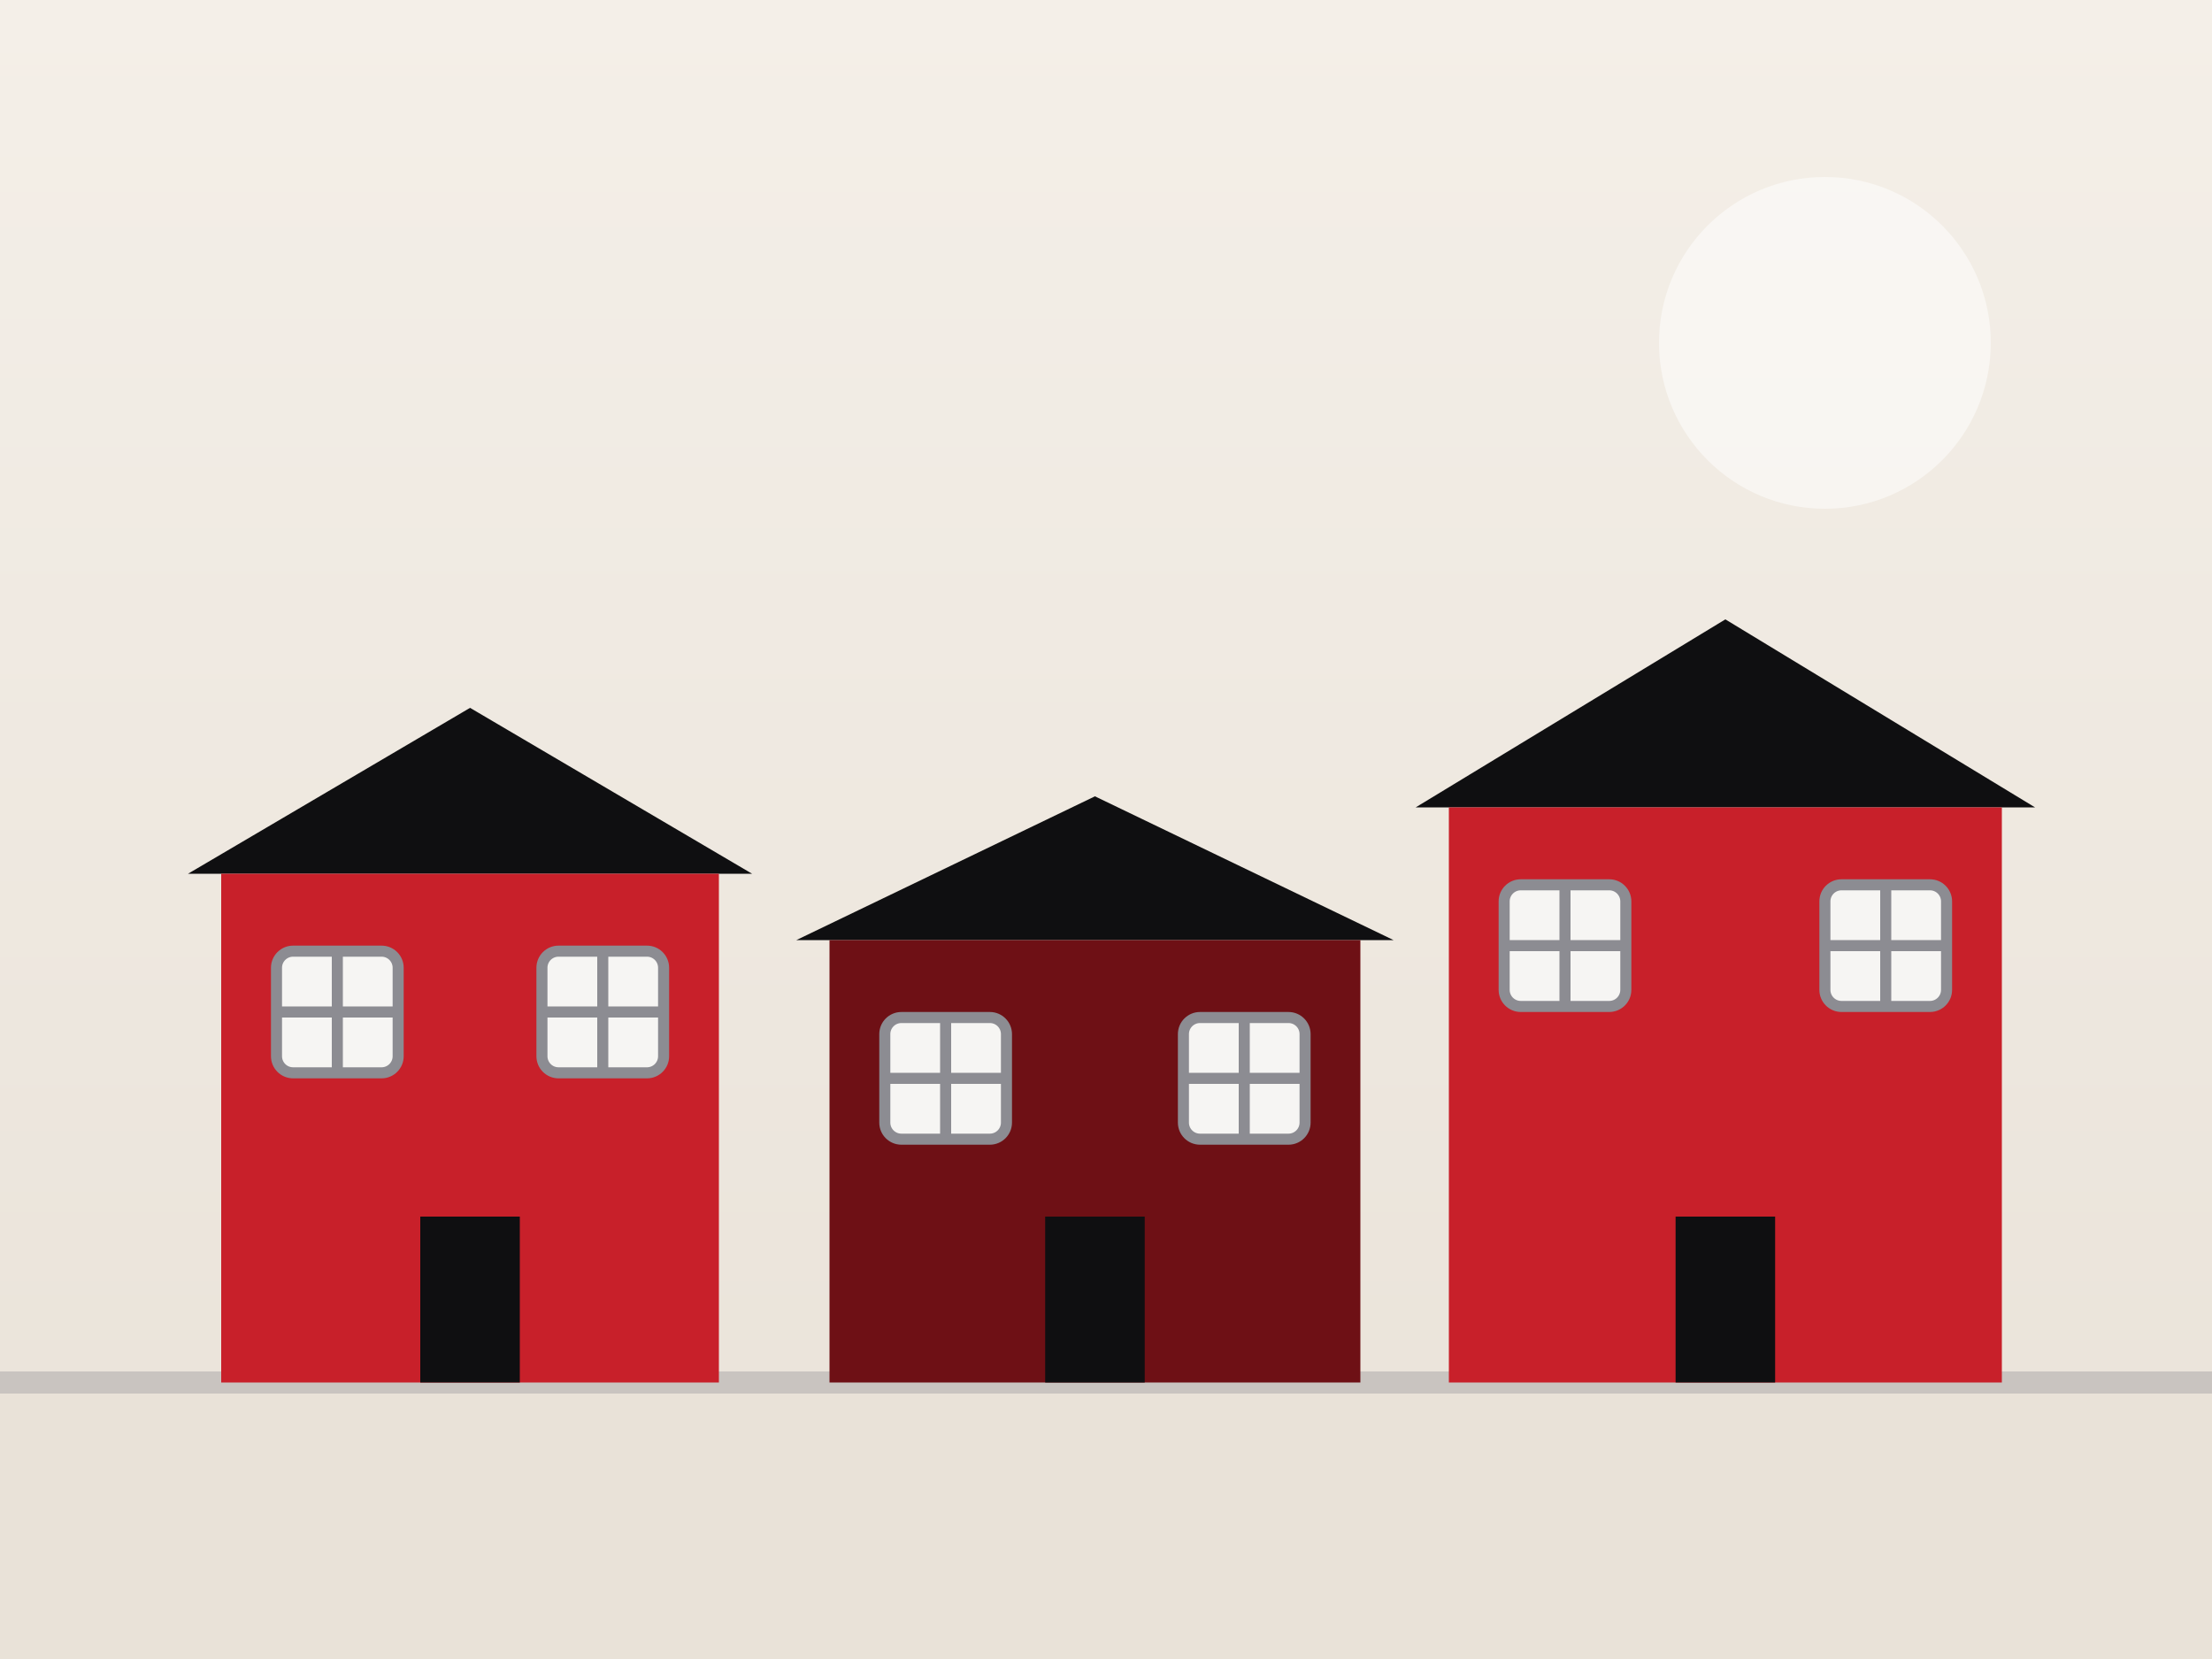
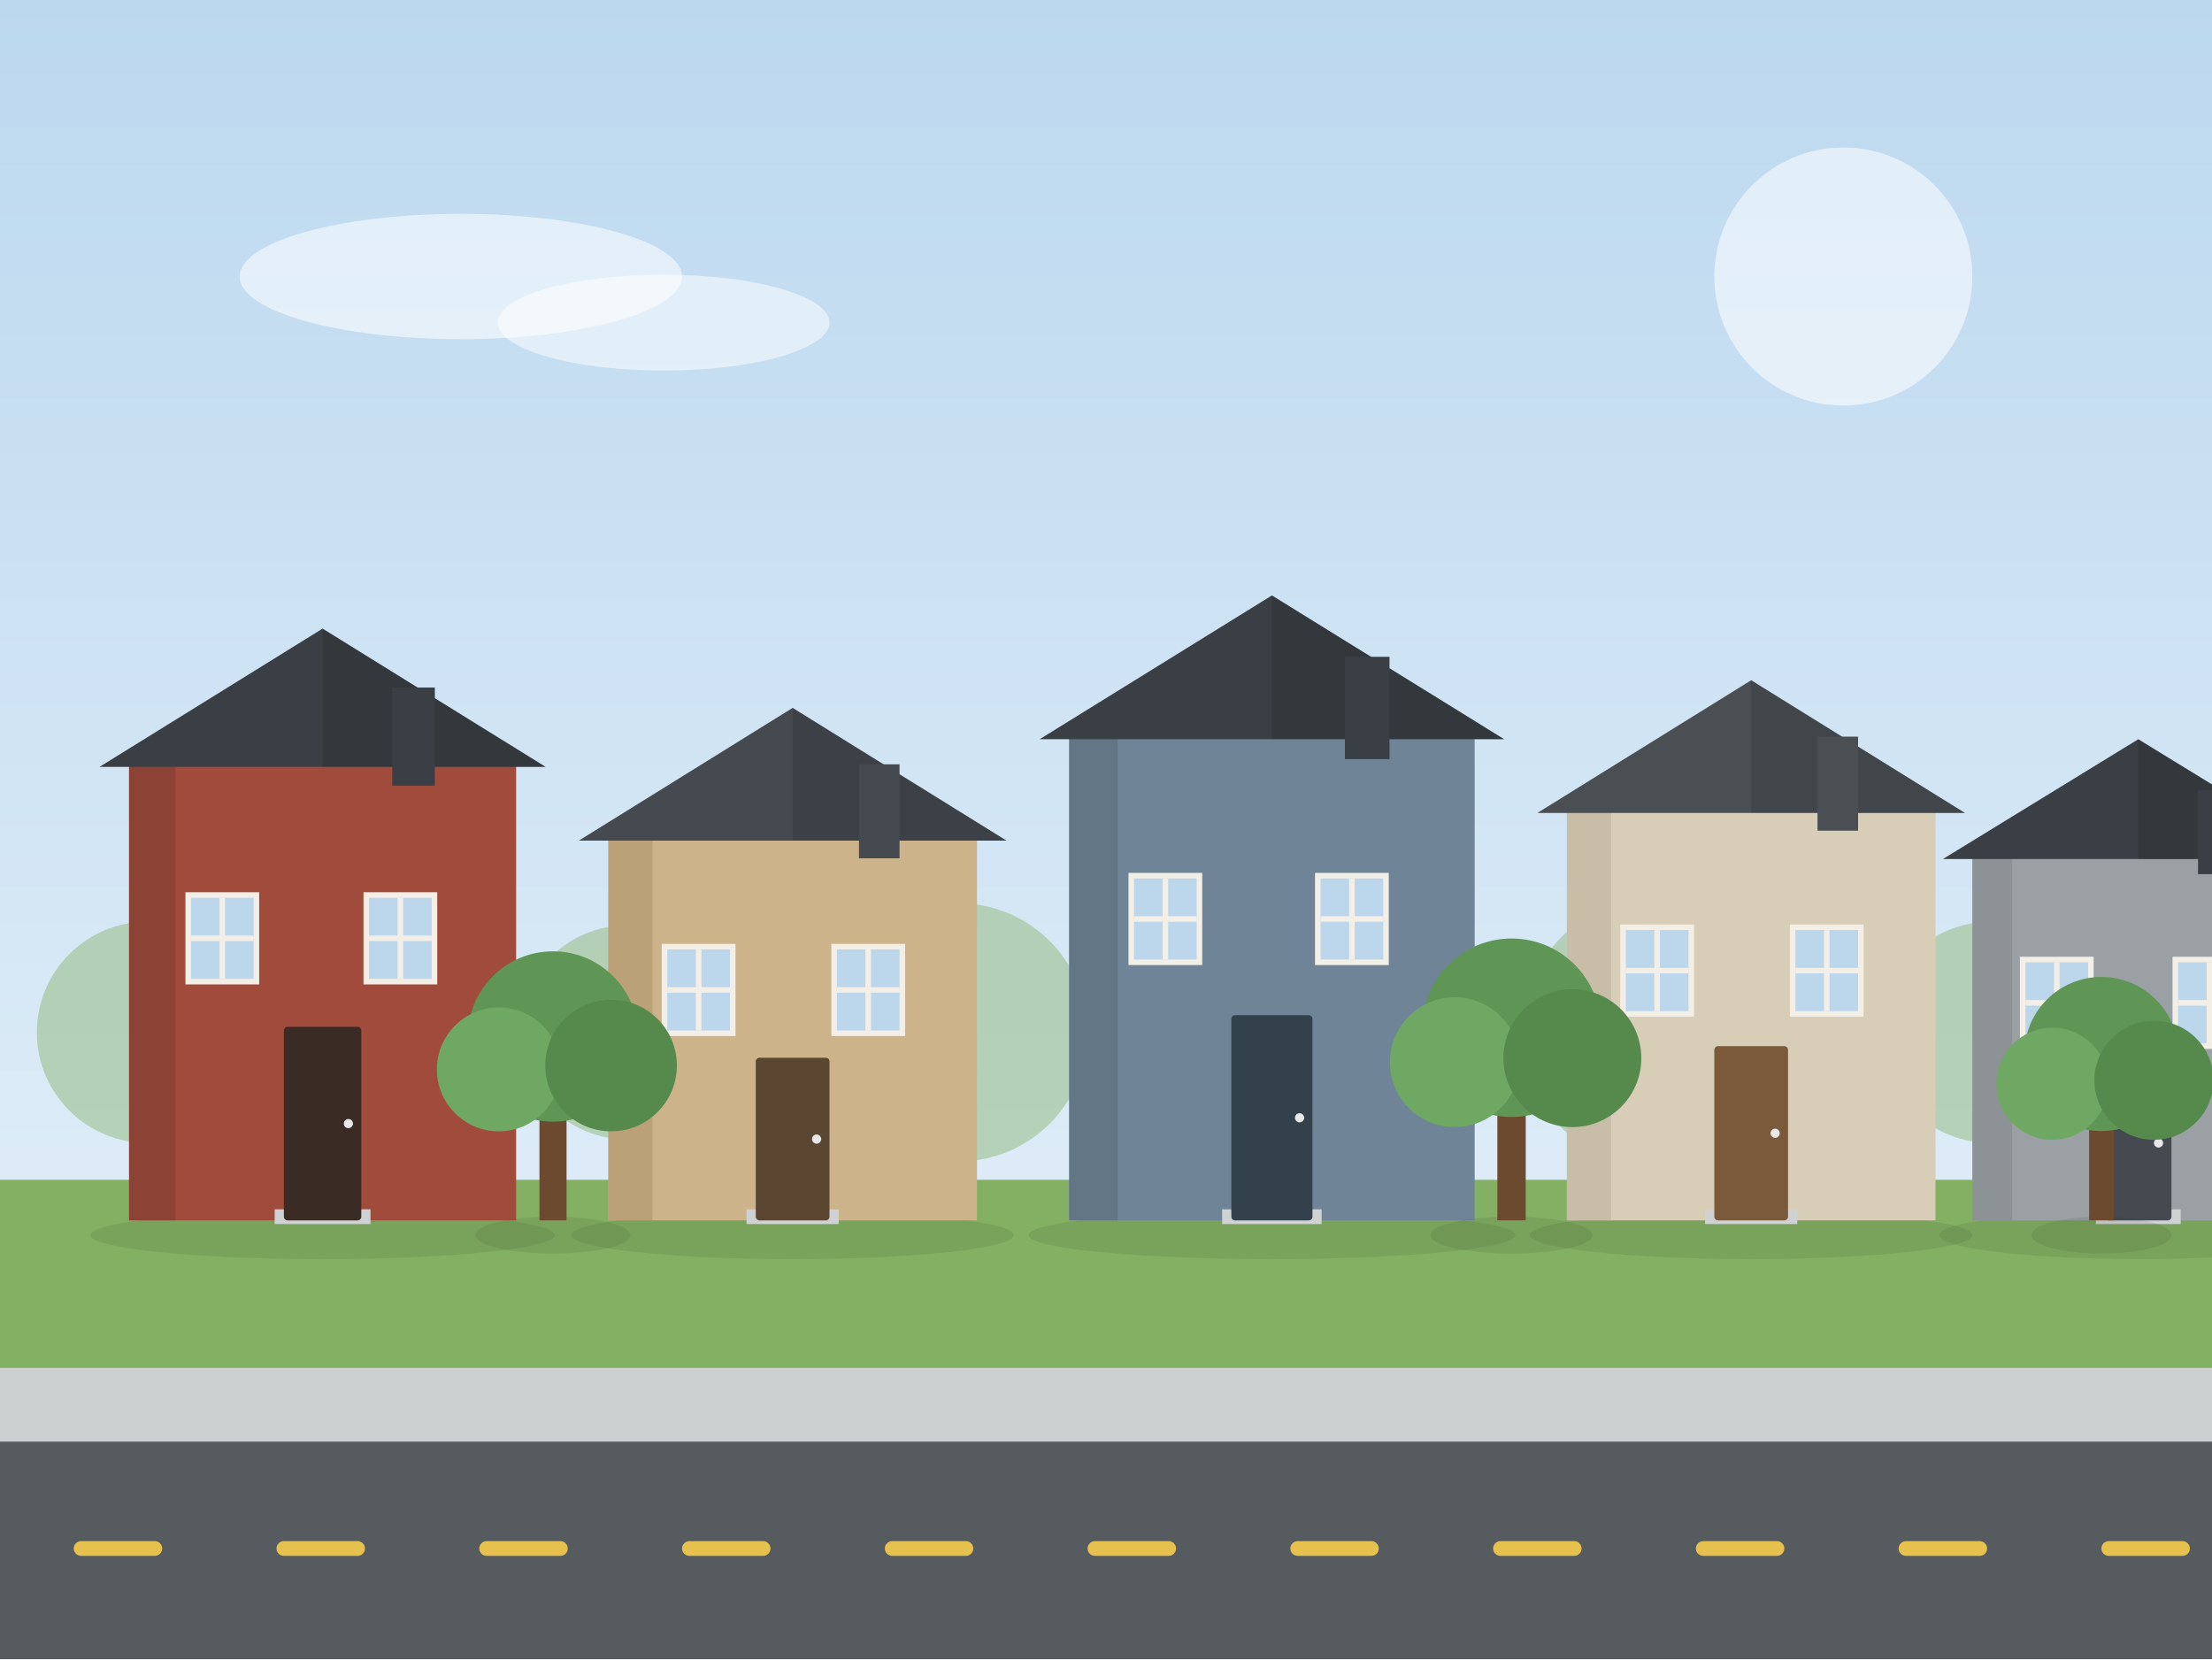
- <svg xmlns="http://www.w3.org/2000/svg" viewBox="0 0 400 300" preserveAspectRatio="xMidYMid slice" role="img">
+ <svg xmlns="http://www.w3.org/2000/svg" viewBox="0 0 1200 900" preserveAspectRatio="xMidYMid slice" role="img">
  <defs>
    <linearGradient id="sky" x1="0" y1="0" x2="0" y2="1">
-       <stop offset="0" stop-color="#f4efe8" />
-       <stop offset="1" stop-color="#e9e2d8" />
-     </linearGradient>
-     <linearGradient id="red" x1="0" y1="0" x2="0" y2="1">
-       <stop offset="0" stop-color="#e84750" />
-       <stop offset="1" stop-color="#c8202a" />
+       <stop offset="0" stop-color="#bcd8ef" />
+       <stop offset="0.7" stop-color="#dcebf7" />
+       <stop offset="1" stop-color="#eef4f3" />
    </linearGradient>
  </defs>
-   <rect width="400" height="300" fill="url(#sky)" />
-   <circle cx="330" cy="62" r="30" fill="#ffffff" opacity=".5" />
-   <rect y="248" width="400" height="52" fill="#e9e2d8" />
-   <rect y="248" width="400" height="4" fill="#8c8c92" opacity=".35" />
-   <polygon points="34,158 85.0,128 136,158" fill="#0f0f11" />
-   <rect x="40" y="158" width="90" height="92" fill="#c8202a" />
-   <rect x="50" y="172" width="22" height="22" rx="3" fill="#f6f5f3" stroke="#8c8c92" stroke-width="2" />
-   <line x1="61.0" y1="172" x2="61.0" y2="194" stroke="#8c8c92" stroke-width="2" />
-   <line x1="50" y1="183.0" x2="72" y2="183.0" stroke="#8c8c92" stroke-width="2" />
-   <rect x="98" y="172" width="22" height="22" rx="3" fill="#f6f5f3" stroke="#8c8c92" stroke-width="2" />
-   <line x1="109.0" y1="172" x2="109.0" y2="194" stroke="#8c8c92" stroke-width="2" />
-   <line x1="98" y1="183.0" x2="120" y2="183.0" stroke="#8c8c92" stroke-width="2" />
-   <rect x="76.0" y="220" width="18" height="30" fill="#0f0f11" />
-   <polygon points="144,170 198.0,144 252,170" fill="#0f0f11" />
-   <rect x="150" y="170" width="96" height="80" fill="#6e1015" />
-   <rect x="160" y="184" width="22" height="22" rx="3" fill="#f6f5f3" stroke="#8c8c92" stroke-width="2" />
-   <line x1="171.0" y1="184" x2="171.0" y2="206" stroke="#8c8c92" stroke-width="2" />
-   <line x1="160" y1="195.0" x2="182" y2="195.0" stroke="#8c8c92" stroke-width="2" />
-   <rect x="214" y="184" width="22" height="22" rx="3" fill="#f6f5f3" stroke="#8c8c92" stroke-width="2" />
-   <line x1="225.0" y1="184" x2="225.0" y2="206" stroke="#8c8c92" stroke-width="2" />
-   <line x1="214" y1="195.0" x2="236" y2="195.0" stroke="#8c8c92" stroke-width="2" />
-   <rect x="189.0" y="220" width="18" height="30" fill="#0f0f11" />
-   <polygon points="256,146 312.0,112 368,146" fill="#0f0f11" />
-   <rect x="262" y="146" width="100" height="104" fill="#c8202a" />
-   <rect x="272" y="160" width="22" height="22" rx="3" fill="#f6f5f3" stroke="#8c8c92" stroke-width="2" />
-   <line x1="283.0" y1="160" x2="283.0" y2="182" stroke="#8c8c92" stroke-width="2" />
-   <line x1="272" y1="171.0" x2="294" y2="171.0" stroke="#8c8c92" stroke-width="2" />
-   <rect x="330" y="160" width="22" height="22" rx="3" fill="#f6f5f3" stroke="#8c8c92" stroke-width="2" />
-   <line x1="341.0" y1="160" x2="341.0" y2="182" stroke="#8c8c92" stroke-width="2" />
-   <line x1="330" y1="171.0" x2="352" y2="171.0" stroke="#8c8c92" stroke-width="2" />
-   <rect x="303.0" y="220" width="18" height="30" fill="#0f0f11" />
+   <rect width="1200" height="900" fill="url(#sky)" />
+   <circle cx="1000" cy="150" r="70" fill="#fff" opacity=".55" />
+   <ellipse cx="250" cy="150" rx="120" ry="34" fill="#ffffff" opacity=".55" />
+   <ellipse cx="360" cy="175" rx="90" ry="26" fill="#fff" opacity=".5" />
+   <circle cx="80" cy="560" r="60" fill="#9bbf8e" opacity=".6" />
+   <circle cx="200" cy="560" r="72" fill="#9bbf8e" opacity=".6" />
+   <circle cx="340" cy="560" r="58" fill="#9bbf8e" opacity=".6" />
+   <circle cx="520" cy="560" r="70" fill="#9bbf8e" opacity=".6" />
+   <circle cx="700" cy="560" r="64" fill="#9bbf8e" opacity=".6" />
+   <circle cx="900" cy="560" r="74" fill="#9bbf8e" opacity=".6" />
+   <circle cx="1080" cy="560" r="60" fill="#9bbf8e" opacity=".6" />
+   <circle cx="1180" cy="560" r="66" fill="#9bbf8e" opacity=".6" />
+   <rect x="0" y="640" width="1200" height="110" fill="#83b063" />
+   <rect x="0" y="742" width="1200" height="40" fill="#cdd0d1" />
+   <rect x="0" y="782" width="1200" height="118" fill="#565b60" />
+   <rect x="40" y="836" width="48" height="8" rx="4" fill="#e7c14d" />
+   <rect x="150" y="836" width="48" height="8" rx="4" fill="#e7c14d" />
+   <rect x="260" y="836" width="48" height="8" rx="4" fill="#e7c14d" />
+   <rect x="370" y="836" width="48" height="8" rx="4" fill="#e7c14d" />
+   <rect x="480" y="836" width="48" height="8" rx="4" fill="#e7c14d" />
+   <rect x="590" y="836" width="48" height="8" rx="4" fill="#e7c14d" />
+   <rect x="700" y="836" width="48" height="8" rx="4" fill="#e7c14d" />
+   <rect x="810" y="836" width="48" height="8" rx="4" fill="#e7c14d" />
+   <rect x="920" y="836" width="48" height="8" rx="4" fill="#e7c14d" />
+   <rect x="1030" y="836" width="48" height="8" rx="4" fill="#e7c14d" />
+   <rect x="1140" y="836" width="48" height="8" rx="4" fill="#e7c14d" />
+   <ellipse cx="175.0" cy="670" rx="126.0" ry="13" fill="#1b2a17" opacity=".10" />
+   <rect x="70" y="412" width="210" height="250" fill="#a14b3d" />
+   <rect x="70" y="412" width="25.2" height="250" fill="#7a3a2f" opacity=".5" />
+   <polygon points="54,416 175.0,341 296,416" fill="#3a3f45" />
+   <polygon points="175.0,341 296,416 175.0,416" fill="#000" opacity=".12" />
+   <rect x="212.8" y="372.95" width="23.1" height="53.25" fill="#3a3f45" />
+   <rect x="100.6" y="484.0" width="40" height="50" fill="#f4efe6" />
+   <rect x="103.6" y="487.0" width="34" height="44" fill="#bcd6ec" />
+   <line x1="120.6" y1="487.0" x2="120.6" y2="531.0" stroke="#f4efe6" stroke-width="3" />
+   <line x1="103.6" y1="509.0" x2="137.6" y2="509.0" stroke="#f4efe6" stroke-width="3" />
+   <rect x="197.2" y="484.0" width="40" height="50" fill="#f4efe6" />
+   <rect x="200.2" y="487.0" width="34" height="44" fill="#bcd6ec" />
+   <line x1="217.2" y1="487.0" x2="217.2" y2="531.0" stroke="#f4efe6" stroke-width="3" />
+   <line x1="200.2" y1="509.0" x2="234.2" y2="509.0" stroke="#f4efe6" stroke-width="3" />
+   <rect x="149.0" y="656" width="52.0" height="8" fill="#cfd2d3" />
+   <rect x="154.0" y="557.0" width="42.0" height="105.0" rx="2" fill="#3a2c25" />
+   <circle cx="189.0" cy="609.5" r="2.5" fill="#e8e8ea" />
+   <ellipse cx="430.0" cy="670" rx="120.0" ry="13" fill="#1b2a17" opacity=".10" />
+   <rect x="330" y="452" width="200" height="210" fill="#cdb389" />
+   <rect x="330" y="452" width="24.0" height="210" fill="#a98f68" opacity=".5" />
+   <polygon points="314,456 430.0,384 546,456" fill="#444a50" />
+   <polygon points="430.0,384 546,456 430.0,456" fill="#000" opacity=".12" />
+   <rect x="466.0" y="414.6" width="22.0" height="51.0" fill="#444a50" />
+   <rect x="359.0" y="512.0" width="40" height="50" fill="#f4efe6" />
+   <rect x="362.0" y="515.0" width="34" height="44" fill="#bcd6ec" />
+   <line x1="379.0" y1="515.0" x2="379.0" y2="559.0" stroke="#f4efe6" stroke-width="3" />
+   <line x1="362.0" y1="537.0" x2="396.0" y2="537.0" stroke="#f4efe6" stroke-width="3" />
+   <rect x="451.0" y="512.0" width="40" height="50" fill="#f4efe6" />
+   <rect x="454.0" y="515.0" width="34" height="44" fill="#bcd6ec" />
+   <line x1="471.0" y1="515.0" x2="471.0" y2="559.0" stroke="#f4efe6" stroke-width="3" />
+   <line x1="454.0" y1="537.0" x2="488.0" y2="537.0" stroke="#f4efe6" stroke-width="3" />
+   <rect x="405.0" y="656" width="50.0" height="8" fill="#cfd2d3" />
+   <rect x="410.0" y="573.8" width="40.0" height="88.2" rx="2" fill="#5b4632" />
+   <circle cx="443.0" cy="617.9" r="2.5" fill="#e8e8ea" />
+   <ellipse cx="690.0" cy="670" rx="132.0" ry="13" fill="#1b2a17" opacity=".10" />
+   <rect x="580" y="397" width="220" height="265" fill="#6f8597" />
+   <rect x="580" y="397" width="26.4" height="265" fill="#566776" opacity=".5" />
+   <polygon points="564,401 690.0,323 816,401" fill="#3a3f45" />
+   <polygon points="690.0,323 816,401 690.0,401" fill="#000" opacity=".12" />
+   <rect x="729.6" y="356.3" width="24.2" height="55.5" fill="#3a3f45" />
+   <rect x="612.2" y="473.5" width="40" height="50" fill="#f4efe6" />
+   <rect x="615.2" y="476.5" width="34" height="44" fill="#bcd6ec" />
+   <line x1="632.2" y1="476.5" x2="632.2" y2="520.5" stroke="#f4efe6" stroke-width="3" />
+   <line x1="615.2" y1="498.5" x2="649.2" y2="498.5" stroke="#f4efe6" stroke-width="3" />
+   <rect x="713.4" y="473.5" width="40" height="50" fill="#f4efe6" />
+   <rect x="716.4" y="476.5" width="34" height="44" fill="#bcd6ec" />
+   <line x1="733.4" y1="476.5" x2="733.4" y2="520.5" stroke="#f4efe6" stroke-width="3" />
+   <line x1="716.4" y1="498.5" x2="750.4" y2="498.5" stroke="#f4efe6" stroke-width="3" />
+   <rect x="663.0" y="656" width="54.0" height="8" fill="#cfd2d3" />
+   <rect x="668.0" y="550.7" width="44.0" height="111.3" rx="2" fill="#33414d" />
+   <circle cx="705.0" cy="606.35" r="2.5" fill="#e8e8ea" />
+   <ellipse cx="950.0" cy="670" rx="120.0" ry="13" fill="#1b2a17" opacity=".10" />
+   <rect x="850" y="437" width="200" height="225" fill="#d8cdb6" />
+   <rect x="850" y="437" width="24.0" height="225" fill="#b8ad96" opacity=".5" />
+   <polygon points="834,441 950.0,369 1066,441" fill="#4a4f54" />
+   <polygon points="950.0,369 1066,441 950.0,441" fill="#000" opacity=".12" />
+   <rect x="986.0" y="399.6" width="22.0" height="51.0" fill="#4a4f54" />
+   <rect x="879.0" y="501.5" width="40" height="50" fill="#f4efe6" />
+   <rect x="882.0" y="504.5" width="34" height="44" fill="#bcd6ec" />
+   <line x1="899.0" y1="504.5" x2="899.0" y2="548.5" stroke="#f4efe6" stroke-width="3" />
+   <line x1="882.0" y1="526.5" x2="916.0" y2="526.5" stroke="#f4efe6" stroke-width="3" />
+   <rect x="971.0" y="501.5" width="40" height="50" fill="#f4efe6" />
+   <rect x="974.0" y="504.5" width="34" height="44" fill="#bcd6ec" />
+   <line x1="991.0" y1="504.5" x2="991.0" y2="548.5" stroke="#f4efe6" stroke-width="3" />
+   <line x1="974.0" y1="526.5" x2="1008.0" y2="526.5" stroke="#f4efe6" stroke-width="3" />
+   <rect x="925.0" y="656" width="50.0" height="8" fill="#cfd2d3" />
+   <rect x="930.0" y="567.5" width="40.0" height="94.5" rx="2" fill="#7a5a3b" />
+   <circle cx="963.0" cy="614.75" r="2.5" fill="#e8e8ea" />
+   <ellipse cx="1160.0" cy="670" rx="108.0" ry="13" fill="#1b2a17" opacity=".10" />
+   <rect x="1070" y="462" width="180" height="200" fill="#9aa0a4" />
+   <rect x="1070" y="462" width="21.6" height="200" fill="#7e8488" opacity=".5" />
+   <polygon points="1054,466 1160.0,401 1266,466" fill="#3a3f45" />
+   <polygon points="1160.0,401 1266,466 1160.0,466" fill="#000" opacity=".12" />
+   <rect x="1192.4" y="428.45" width="19.8" height="45.75" fill="#3a3f45" />
+   <rect x="1095.8" y="519.0" width="40" height="50" fill="#f4efe6" />
+   <rect x="1098.8" y="522.0" width="34" height="44" fill="#bcd6ec" />
+   <line x1="1115.8" y1="522.0" x2="1115.8" y2="566.0" stroke="#f4efe6" stroke-width="3" />
+   <line x1="1098.8" y1="544.0" x2="1132.8" y2="544.0" stroke="#f4efe6" stroke-width="3" />
+   <rect x="1178.6" y="519.0" width="40" height="50" fill="#f4efe6" />
+   <rect x="1181.6" y="522.0" width="34" height="44" fill="#bcd6ec" />
+   <line x1="1198.6" y1="522.0" x2="1198.6" y2="566.0" stroke="#f4efe6" stroke-width="3" />
+   <line x1="1181.6" y1="544.0" x2="1215.6" y2="544.0" stroke="#f4efe6" stroke-width="3" />
+   <rect x="1137.0" y="656" width="46.0" height="8" fill="#cfd2d3" />
+   <rect x="1142.0" y="578.0" width="36.0" height="84.0" rx="2" fill="#444a50" />
+   <circle cx="1171.0" cy="620.0" r="2.5" fill="#e8e8ea" />
+   <ellipse cx="300" cy="670" rx="42.0" ry="10" fill="#1b2a17" opacity=".10" />
+   <rect x="292.65" y="588.5" width="14.7" height="73.5" fill="#6b4a2f" />
+   <circle cx="300" cy="562.25" r="46.2" fill="#5f9655" />
+   <circle cx="270.6" cy="580.1" r="33.6" fill="#6fa863" />
+   <circle cx="331.5" cy="578.0" r="35.7" fill="#558a4c" />
+   <ellipse cx="820" cy="670" rx="44.0" ry="10" fill="#1b2a17" opacity=".10" />
+   <rect x="812.3" y="585.0" width="15.4" height="77.0" fill="#6b4a2f" />
+   <circle cx="820" cy="557.5" r="48.4" fill="#5f9655" />
+   <circle cx="789.2" cy="576.2" r="35.2" fill="#6fa863" />
+   <circle cx="853.0" cy="574.0" r="37.4" fill="#558a4c" />
+   <ellipse cx="1140" cy="670" rx="38.0" ry="10" fill="#1b2a17" opacity=".10" />
+   <rect x="1133.35" y="595.5" width="13.3" height="66.5" fill="#6b4a2f" />
+   <circle cx="1140" cy="571.75" r="41.8" fill="#5f9655" />
+   <circle cx="1113.4" cy="587.9" r="30.4" fill="#6fa863" />
+   <circle cx="1168.5" cy="586.0" r="32.3" fill="#558a4c" />
</svg>
